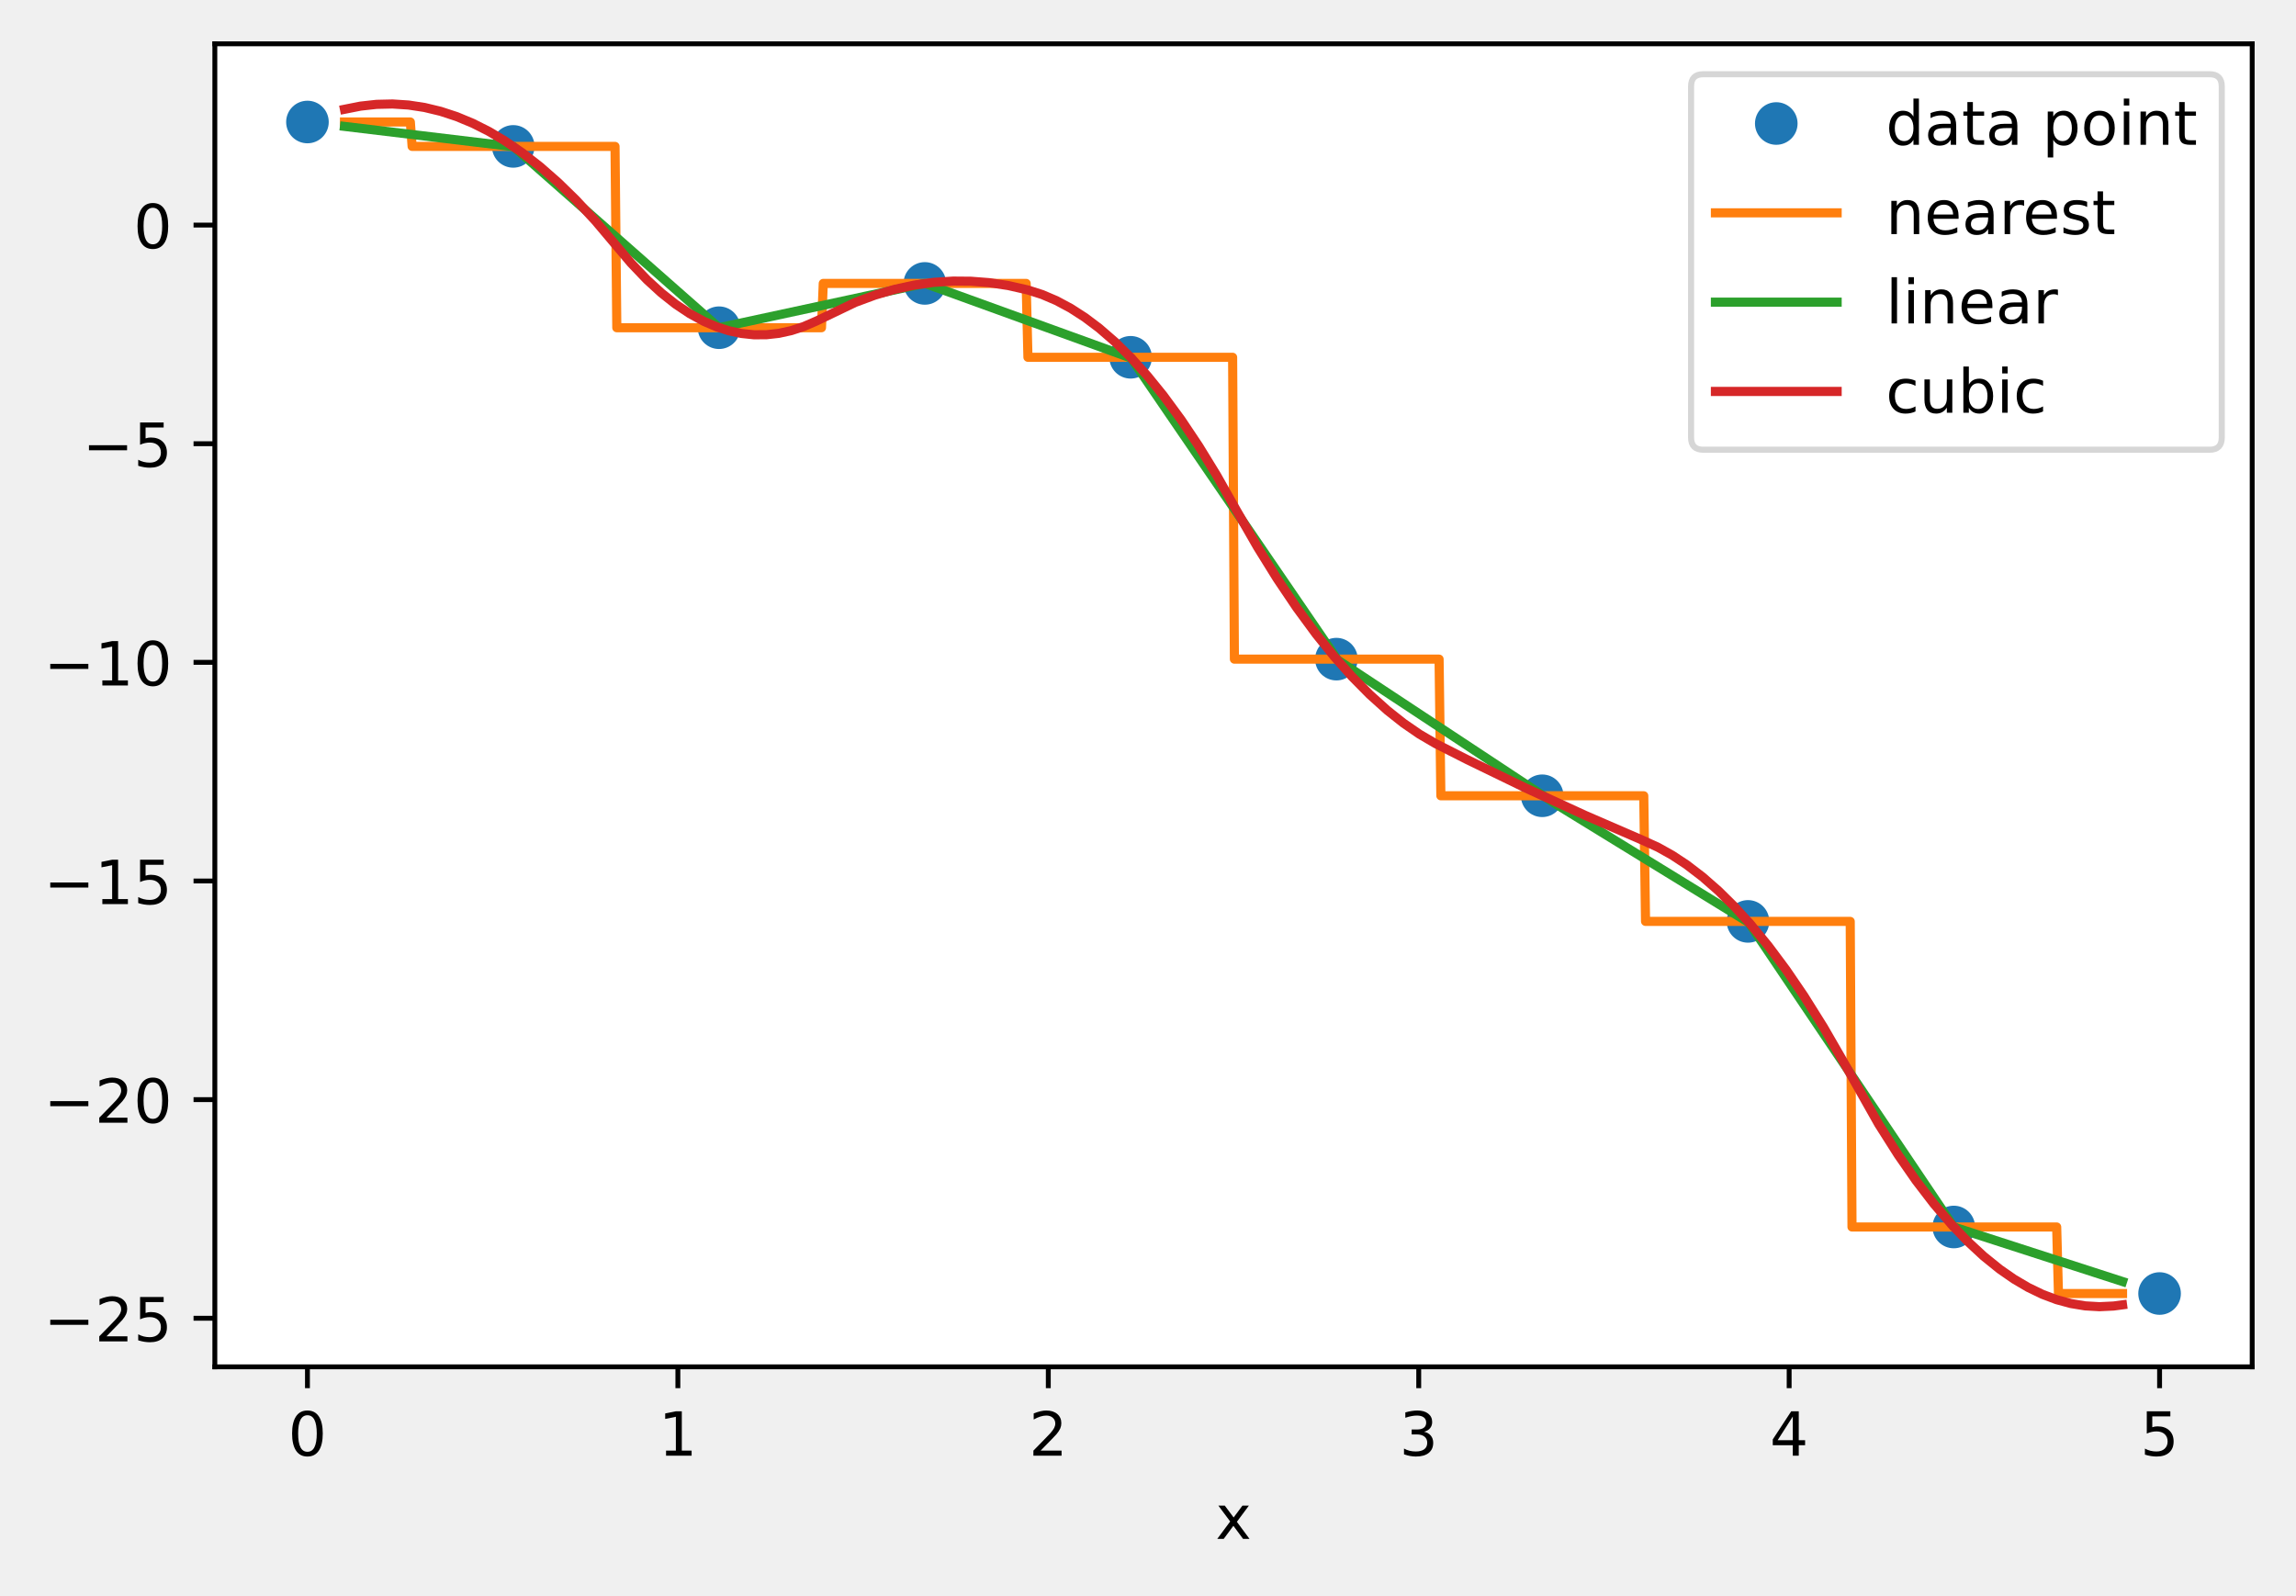
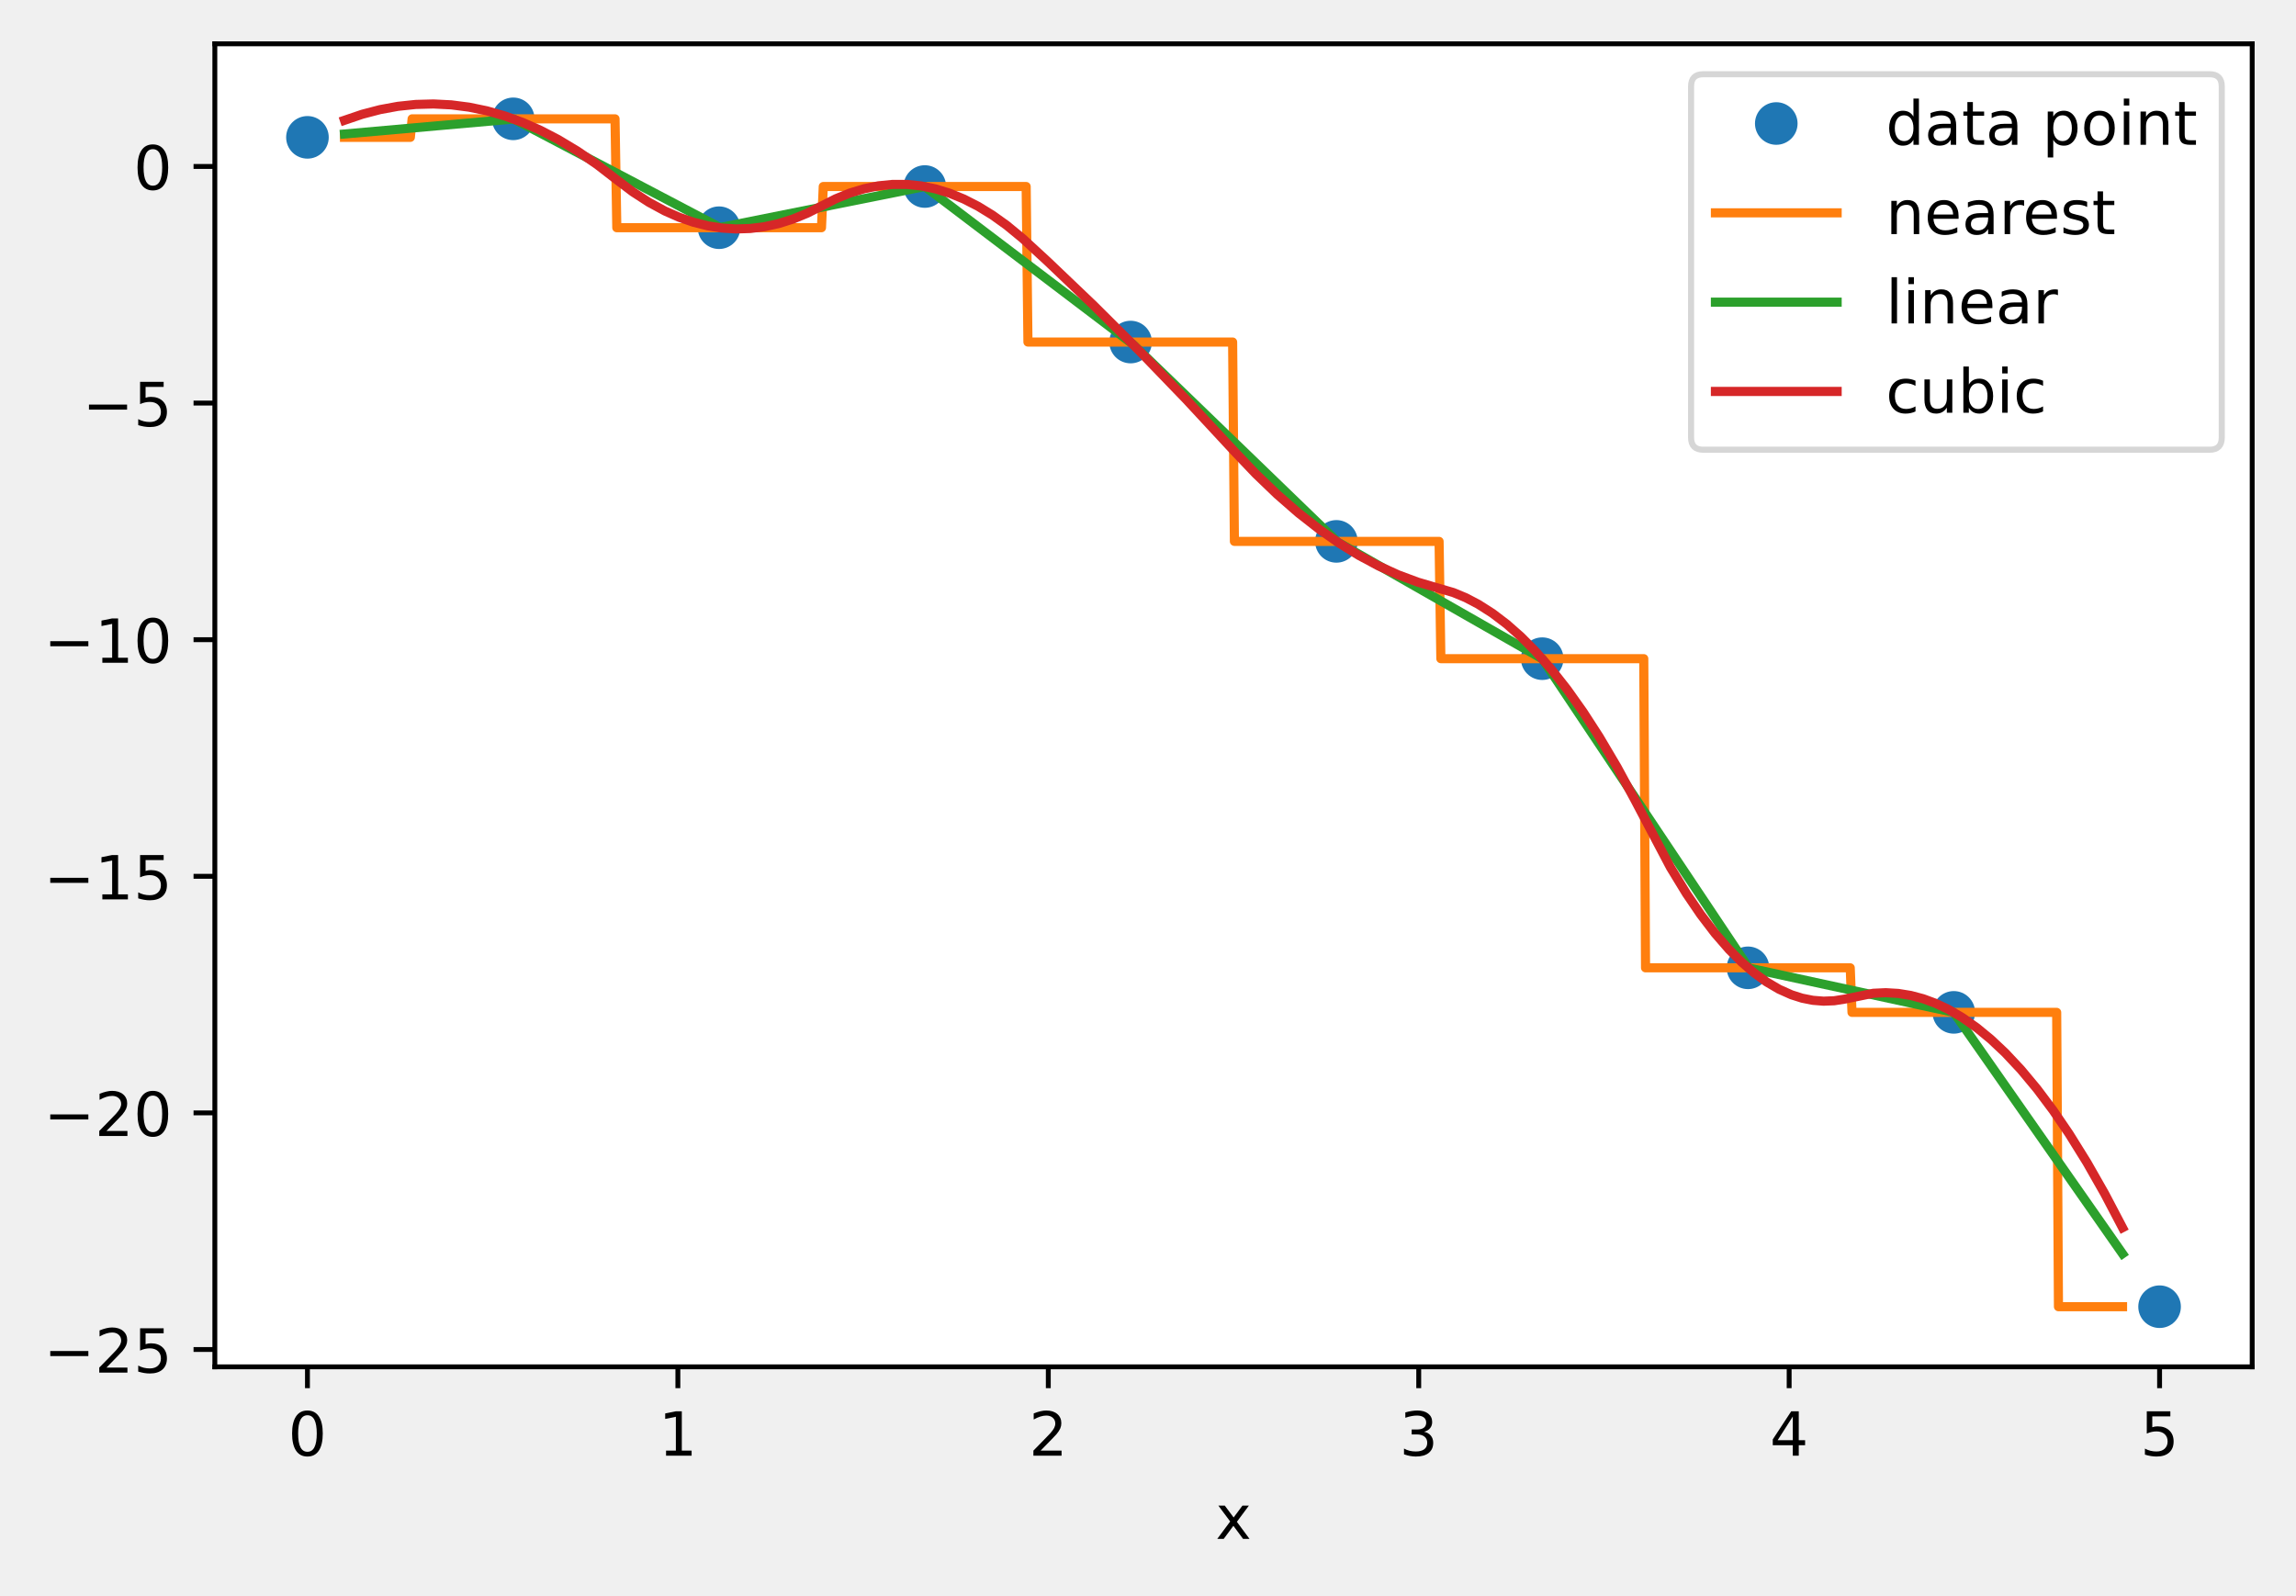
<svg xmlns="http://www.w3.org/2000/svg" xmlns:xlink="http://www.w3.org/1999/xlink" height="262.196pt" version="1.1" viewBox="0 0 377.305 262.196" width="377.305pt">
  <defs>
    <style type="text/css">*{stroke-linecap:butt;stroke-linejoin:round;}</style>
  </defs>
  <g id="figure_1">
    <g id="patch_1">
      <path d="M 0 262.196  L 377.305 262.196  L 377.305 0  L 0 0  z " style="fill:none;" />
    </g>
    <g id="axes_1">
      <g id="patch_2">
        <path d="M 35.305 224.64  L 370.105 224.64  L 370.105 7.2  L 35.305 7.2  z " style="fill:#ffffff;" />
      </g>
      <g id="matplotlib.axis_1">
        <g id="xtick_1">
          <g id="line2d_1">
            <defs>
-               <path d="M 0 0  L 0 3.5  " id="m8357be6c29" style="stroke:#000000;stroke-width:0.8;" />
-             </defs>
-             <g>
-               <use style="stroke:#000000;stroke-width:0.8;" x="50.523" xlink:href="#m8357be6c29" y="224.64" />
+               <path d="M 0 0  L 0 3.5  " id="m4b607a6149" style="stroke:#000000;stroke-width:0.8;" />
+             </defs>
+             <g>
+               <use style="stroke:#000000;stroke-width:0.8;" x="50.523" xlink:href="#m4b607a6149" y="224.64" />
            </g>
          </g>
          <g id="text_1">
            <g transform="translate(47.34162 239.2384)scale(0.1 -0.1)">
              <defs>
                <path d="M 31.781 66.406  Q 24.172 66.406 20.328 58.906  Q 16.5 51.422 16.5 36.375  Q 16.5 21.391 20.328 13.891  Q 24.172 6.391 31.781 6.391  Q 39.453 6.391 43.281 13.891  Q 47.125 21.391 47.125 36.375  Q 47.125 51.422 43.281 58.906  Q 39.453 66.406 31.781 66.406  z M 31.781 74.219  Q 44.047 74.219 50.516 64.516  Q 56.984 54.828 56.984 36.375  Q 56.984 17.969 50.516 8.266  Q 44.047 -1.422 31.781 -1.422  Q 19.531 -1.422 13.062 8.266  Q 6.594 17.969 6.594 36.375  Q 6.594 54.828 13.062 64.516  Q 19.531 74.219 31.781 74.219  z " id="DejaVuSans-48" />
              </defs>
              <use xlink:href="#DejaVuSans-48" />
            </g>
          </g>
        </g>
        <g id="xtick_2">
          <g id="line2d_2">
            <g>
-               <use style="stroke:#000000;stroke-width:0.8;" x="111.396" xlink:href="#m8357be6c29" y="224.64" />
+               <use style="stroke:#000000;stroke-width:0.8;" x="111.396" xlink:href="#m4b607a6149" y="224.64" />
            </g>
          </g>
          <g id="text_2">
            <g transform="translate(108.2143 239.2384)scale(0.1 -0.1)">
              <defs>
                <path d="M 12.406 8.297  L 28.516 8.297  L 28.516 63.922  L 10.984 60.406  L 10.984 69.391  L 28.422 72.906  L 38.281 72.906  L 38.281 8.297  L 54.391 8.297  L 54.391 0  L 12.406 0  z " id="DejaVuSans-49" />
              </defs>
              <use xlink:href="#DejaVuSans-49" />
            </g>
          </g>
        </g>
        <g id="xtick_3">
          <g id="line2d_3">
            <g>
-               <use style="stroke:#000000;stroke-width:0.8;" x="172.268" xlink:href="#m8357be6c29" y="224.64" />
+               <use style="stroke:#000000;stroke-width:0.8;" x="172.268" xlink:href="#m4b607a6149" y="224.64" />
            </g>
          </g>
          <g id="text_3">
            <g transform="translate(169.0871 239.2384)scale(0.1 -0.1)">
              <defs>
                <path d="M 19.188 8.297  L 53.609 8.297  L 53.609 0  L 7.328 0  L 7.328 8.297  Q 12.938 14.109 22.625 23.891  Q 32.328 33.688 34.812 36.531  Q 39.547 41.844 41.422 45.531  Q 43.312 49.219 43.312 52.781  Q 43.312 58.594 39.234 62.25  Q 35.156 65.922 28.609 65.922  Q 23.969 65.922 18.812 64.312  Q 13.672 62.703 7.812 59.422  L 7.812 69.391  Q 13.766 71.781 18.938 73  Q 24.125 74.219 28.422 74.219  Q 39.75 74.219 46.484 68.547  Q 53.219 62.891 53.219 53.422  Q 53.219 48.922 51.531 44.891  Q 49.859 40.875 45.406 35.406  Q 44.188 33.984 37.641 27.219  Q 31.109 20.453 19.188 8.297  z " id="DejaVuSans-50" />
              </defs>
              <use xlink:href="#DejaVuSans-50" />
            </g>
          </g>
        </g>
        <g id="xtick_4">
          <g id="line2d_4">
            <g>
-               <use style="stroke:#000000;stroke-width:0.8;" x="233.141" xlink:href="#m8357be6c29" y="224.64" />
+               <use style="stroke:#000000;stroke-width:0.8;" x="233.141" xlink:href="#m4b607a6149" y="224.64" />
            </g>
          </g>
          <g id="text_4">
            <g transform="translate(229.9598 239.2384)scale(0.1 -0.1)">
              <defs>
                <path d="M 40.578 39.312  Q 47.656 37.797 51.625 33  Q 55.609 28.219 55.609 21.188  Q 55.609 10.406 48.188 4.484  Q 40.766 -1.422 27.094 -1.422  Q 22.516 -1.422 17.656 -0.516  Q 12.797 0.391 7.625 2.203  L 7.625 11.719  Q 11.719 9.328 16.594 8.109  Q 21.484 6.891 26.812 6.891  Q 36.078 6.891 40.938 10.547  Q 45.797 14.203 45.797 21.188  Q 45.797 27.641 41.281 31.266  Q 36.766 34.906 28.719 34.906  L 20.219 34.906  L 20.219 43.016  L 29.109 43.016  Q 36.375 43.016 40.234 45.922  Q 44.094 48.828 44.094 54.297  Q 44.094 59.906 40.109 62.906  Q 36.141 65.922 28.719 65.922  Q 24.656 65.922 20.016 65.031  Q 15.375 64.156 9.812 62.312  L 9.812 71.094  Q 15.438 72.656 20.344 73.438  Q 25.25 74.219 29.594 74.219  Q 40.828 74.219 47.359 69.109  Q 53.906 64.016 53.906 55.328  Q 53.906 49.266 50.438 45.094  Q 46.969 40.922 40.578 39.312  z " id="DejaVuSans-51" />
              </defs>
              <use xlink:href="#DejaVuSans-51" />
            </g>
          </g>
        </g>
        <g id="xtick_5">
          <g id="line2d_5">
            <g>
-               <use style="stroke:#000000;stroke-width:0.8;" x="294.014" xlink:href="#m8357be6c29" y="224.64" />
+               <use style="stroke:#000000;stroke-width:0.8;" x="294.014" xlink:href="#m4b607a6149" y="224.64" />
            </g>
          </g>
          <g id="text_5">
            <g transform="translate(290.8325 239.2384)scale(0.1 -0.1)">
              <defs>
                <path d="M 37.797 64.312  L 12.891 25.391  L 37.797 25.391  z M 35.203 72.906  L 47.609 72.906  L 47.609 25.391  L 58.016 25.391  L 58.016 17.188  L 47.609 17.188  L 47.609 0  L 37.797 0  L 37.797 17.188  L 4.891 17.188  L 4.891 26.703  z " id="DejaVuSans-52" />
              </defs>
              <use xlink:href="#DejaVuSans-52" />
            </g>
          </g>
        </g>
        <g id="xtick_6">
          <g id="line2d_6">
            <g>
-               <use style="stroke:#000000;stroke-width:0.8;" x="354.887" xlink:href="#m8357be6c29" y="224.64" />
+               <use style="stroke:#000000;stroke-width:0.8;" x="354.887" xlink:href="#m4b607a6149" y="224.64" />
            </g>
          </g>
          <g id="text_6">
            <g transform="translate(351.7053 239.2384)scale(0.1 -0.1)">
              <defs>
                <path d="M 10.797 72.906  L 49.516 72.906  L 49.516 64.594  L 19.828 64.594  L 19.828 46.734  Q 21.969 47.469 24.109 47.828  Q 26.266 48.188 28.422 48.188  Q 40.625 48.188 47.75 41.5  Q 54.891 34.812 54.891 23.391  Q 54.891 11.625 47.562 5.094  Q 40.234 -1.422 26.906 -1.422  Q 22.312 -1.422 17.547 -0.641  Q 12.797 0.141 7.719 1.703  L 7.719 11.625  Q 12.109 9.234 16.797 8.062  Q 21.484 6.891 26.703 6.891  Q 35.156 6.891 40.078 11.328  Q 45.016 15.766 45.016 23.391  Q 45.016 31 40.078 35.438  Q 35.156 39.891 26.703 39.891  Q 22.75 39.891 18.812 39.016  Q 14.891 38.141 10.797 36.281  z " id="DejaVuSans-53" />
              </defs>
              <use xlink:href="#DejaVuSans-53" />
            </g>
          </g>
        </g>
        <g id="text_7">
          <g transform="translate(199.7453 252.9166)scale(0.1 -0.1)">
            <defs>
              <path d="M 54.891 54.688  L 35.109 28.078  L 55.906 0  L 45.312 0  L 29.391 21.484  L 13.484 0  L 2.875 0  L 24.125 28.609  L 4.688 54.688  L 15.281 54.688  L 29.781 35.203  L 44.281 54.688  z " id="DejaVuSans-120" />
            </defs>
            <use xlink:href="#DejaVuSans-120" />
          </g>
        </g>
      </g>
      <g id="matplotlib.axis_2">
        <g id="ytick_1">
          <g id="line2d_7">
            <defs>
-               <path d="M 0 0  L -3.5 0  " id="mc5cdeb1fda" style="stroke:#000000;stroke-width:0.8;" />
-             </defs>
-             <g>
-               <use style="stroke:#000000;stroke-width:0.8;" x="35.305" xlink:href="#mc5cdeb1fda" y="216.655" />
+               <path d="M 0 0  L -3.5 0  " id="m56999bd6c0" style="stroke:#000000;stroke-width:0.8;" />
+             </defs>
+             <g>
+               <use style="stroke:#000000;stroke-width:0.8;" x="35.305" xlink:href="#m56999bd6c0" y="221.791" />
            </g>
          </g>
          <g id="text_8">
-             <g transform="translate(7.2 220.4543)scale(0.1 -0.1)">
+             <g transform="translate(7.2 225.5907)scale(0.1 -0.1)">
              <defs>
                <path d="M 10.594 35.5  L 73.188 35.5  L 73.188 27.203  L 10.594 27.203  z " id="DejaVuSans-8722" />
              </defs>
              <use xlink:href="#DejaVuSans-8722" />
              <use x="83.789" xlink:href="#DejaVuSans-50" />
              <use x="147.412" xlink:href="#DejaVuSans-53" />
            </g>
          </g>
        </g>
        <g id="ytick_2">
          <g id="line2d_8">
            <g>
-               <use style="stroke:#000000;stroke-width:0.8;" x="35.305" xlink:href="#mc5cdeb1fda" y="180.722" />
+               <use style="stroke:#000000;stroke-width:0.8;" x="35.305" xlink:href="#m56999bd6c0" y="182.905" />
            </g>
          </g>
          <g id="text_9">
-             <g transform="translate(7.2 184.5214)scale(0.1 -0.1)">
+             <g transform="translate(7.2 186.7039)scale(0.1 -0.1)">
              <use xlink:href="#DejaVuSans-8722" />
              <use x="83.789" xlink:href="#DejaVuSans-50" />
              <use x="147.412" xlink:href="#DejaVuSans-48" />
            </g>
          </g>
        </g>
        <g id="ytick_3">
          <g id="line2d_9">
            <g>
-               <use style="stroke:#000000;stroke-width:0.8;" x="35.305" xlink:href="#mc5cdeb1fda" y="144.789" />
+               <use style="stroke:#000000;stroke-width:0.8;" x="35.305" xlink:href="#m56999bd6c0" y="144.018" />
            </g>
          </g>
          <g id="text_10">
-             <g transform="translate(7.2 148.5885)scale(0.1 -0.1)">
+             <g transform="translate(7.2 147.8171)scale(0.1 -0.1)">
              <use xlink:href="#DejaVuSans-8722" />
              <use x="83.789" xlink:href="#DejaVuSans-49" />
              <use x="147.412" xlink:href="#DejaVuSans-53" />
            </g>
          </g>
        </g>
        <g id="ytick_4">
          <g id="line2d_10">
            <g>
-               <use style="stroke:#000000;stroke-width:0.8;" x="35.305" xlink:href="#mc5cdeb1fda" y="108.856" />
+               <use style="stroke:#000000;stroke-width:0.8;" x="35.305" xlink:href="#m56999bd6c0" y="105.131" />
            </g>
          </g>
          <g id="text_11">
-             <g transform="translate(7.2 112.6557)scale(0.1 -0.1)">
+             <g transform="translate(7.2 108.9303)scale(0.1 -0.1)">
              <use xlink:href="#DejaVuSans-8722" />
              <use x="83.789" xlink:href="#DejaVuSans-49" />
              <use x="147.412" xlink:href="#DejaVuSans-48" />
            </g>
          </g>
        </g>
        <g id="ytick_5">
          <g id="line2d_11">
            <g>
-               <use style="stroke:#000000;stroke-width:0.8;" x="35.305" xlink:href="#mc5cdeb1fda" y="72.924" />
+               <use style="stroke:#000000;stroke-width:0.8;" x="35.305" xlink:href="#m56999bd6c0" y="66.244" />
            </g>
          </g>
          <g id="text_12">
-             <g transform="translate(13.5625 76.72283)scale(0.1 -0.1)">
+             <g transform="translate(13.5625 70.04354)scale(0.1 -0.1)">
              <use xlink:href="#DejaVuSans-8722" />
              <use x="83.789" xlink:href="#DejaVuSans-53" />
            </g>
          </g>
        </g>
        <g id="ytick_6">
          <g id="line2d_12">
            <g>
-               <use style="stroke:#000000;stroke-width:0.8;" x="35.305" xlink:href="#mc5cdeb1fda" y="36.991" />
+               <use style="stroke:#000000;stroke-width:0.8;" x="35.305" xlink:href="#m56999bd6c0" y="27.358" />
            </g>
          </g>
          <g id="text_13">
-             <g transform="translate(21.94219 40.78998)scale(0.1 -0.1)">
+             <g transform="translate(21.94219 31.15675)scale(0.1 -0.1)">
              <use xlink:href="#DejaVuSans-48" />
            </g>
          </g>
        </g>
      </g>
      <g id="line2d_13">
        <defs>
-           <path d="M 0 3  C 0.796 3 1.559 2.684 2.121 2.121  C 2.684 1.559 3 0.796 3 0  C 3 -0.796 2.684 -1.559 2.121 -2.121  C 1.559 -2.684 0.796 -3 0 -3  C -0.796 -3 -1.559 -2.684 -2.121 -2.121  C -2.684 -1.559 -3 -0.796 -3 0  C -3 0.796 -2.684 1.559 -2.121 2.121  C -1.559 2.684 -0.796 3 0 3  z " id="m37daebb99b" style="stroke:#1f77b4;" />
+           <path d="M 0 3  C 0.796 3 1.559 2.684 2.121 2.121  C 2.684 1.559 3 0.796 3 0  C 3 -0.796 2.684 -1.559 2.121 -2.121  C 1.559 -2.684 0.796 -3 0 -3  C -0.796 -3 -1.559 -2.684 -2.121 -2.121  C -2.684 -1.559 -3 -0.796 -3 0  C -3 0.796 -2.684 1.559 -2.121 2.121  C -1.559 2.684 -0.796 3 0 3  z " id="m42712ae49e" style="stroke:#1f77b4;" />
        </defs>
-         <g clip-path="url(#p12fa1f23ab)">
-           <use style="fill:#1f77b4;stroke:#1f77b4;" x="50.523" xlink:href="#m37daebb99b" y="20.051" />
-           <use style="fill:#1f77b4;stroke:#1f77b4;" x="84.341" xlink:href="#m37daebb99b" y="24.06" />
-           <use style="fill:#1f77b4;stroke:#1f77b4;" x="118.159" xlink:href="#m37daebb99b" y="53.86" />
-           <use style="fill:#1f77b4;stroke:#1f77b4;" x="151.977" xlink:href="#m37daebb99b" y="46.58" />
-           <use style="fill:#1f77b4;stroke:#1f77b4;" x="185.796" xlink:href="#m37daebb99b" y="58.72" />
-           <use style="fill:#1f77b4;stroke:#1f77b4;" x="219.614" xlink:href="#m37daebb99b" y="108.33" />
-           <use style="fill:#1f77b4;stroke:#1f77b4;" x="253.432" xlink:href="#m37daebb99b" y="130.786" />
-           <use style="fill:#1f77b4;stroke:#1f77b4;" x="287.25" xlink:href="#m37daebb99b" y="151.431" />
-           <use style="fill:#1f77b4;stroke:#1f77b4;" x="321.068" xlink:href="#m37daebb99b" y="201.656" />
-           <use style="fill:#1f77b4;stroke:#1f77b4;" x="354.887" xlink:href="#m37daebb99b" y="212.59" />
+         <g clip-path="url(#pb7394a1b61)">
+           <use style="fill:#1f77b4;stroke:#1f77b4;" x="50.523" xlink:href="#m42712ae49e" y="22.572" />
+           <use style="fill:#1f77b4;stroke:#1f77b4;" x="84.341" xlink:href="#m42712ae49e" y="19.531" />
+           <use style="fill:#1f77b4;stroke:#1f77b4;" x="118.159" xlink:href="#m42712ae49e" y="37.424" />
+           <use style="fill:#1f77b4;stroke:#1f77b4;" x="151.977" xlink:href="#m42712ae49e" y="30.655" />
+           <use style="fill:#1f77b4;stroke:#1f77b4;" x="185.796" xlink:href="#m42712ae49e" y="56.215" />
+           <use style="fill:#1f77b4;stroke:#1f77b4;" x="219.614" xlink:href="#m42712ae49e" y="88.975" />
+           <use style="fill:#1f77b4;stroke:#1f77b4;" x="253.432" xlink:href="#m42712ae49e" y="108.253" />
+           <use style="fill:#1f77b4;stroke:#1f77b4;" x="287.25" xlink:href="#m42712ae49e" y="159.061" />
+           <use style="fill:#1f77b4;stroke:#1f77b4;" x="321.068" xlink:href="#m42712ae49e" y="166.383" />
+           <use style="fill:#1f77b4;stroke:#1f77b4;" x="354.887" xlink:href="#m42712ae49e" y="214.756" />
        </g>
      </g>
      <g id="line2d_14">
-         <path clip-path="url(#p12fa1f23ab)" d="M 56.61 20.051  L 67.432 20.051  L 67.724 24.06  L 101.067 24.06  L 101.36 53.86  L 134.995 53.86  L 135.288 46.58  L 168.631 46.58  L 168.923 58.72  L 202.558 58.72  L 202.851 108.33  L 236.486 108.33  L 236.779 130.786  L 270.122 130.786  L 270.414 151.431  L 304.05 151.431  L 304.342 201.656  L 337.977 201.656  L 338.27 212.59  L 348.799 212.59  L 348.799 212.59  " style="fill:none;stroke:#ff7f0e;stroke-linecap:square;stroke-width:1.5;" />
+         <path clip-path="url(#pb7394a1b61)" d="M 56.61 22.572  L 67.432 22.572  L 67.724 19.531  L 101.067 19.531  L 101.36 37.424  L 134.995 37.424  L 135.288 30.655  L 168.631 30.655  L 168.923 56.215  L 202.558 56.215  L 202.851 88.975  L 236.486 88.975  L 236.779 108.253  L 270.122 108.253  L 270.414 159.061  L 304.05 159.061  L 304.342 166.383  L 337.977 166.383  L 338.27 214.756  L 348.799 214.756  L 348.799 214.756  " style="fill:none;stroke:#ff7f0e;stroke-linecap:square;stroke-width:1.5;" />
      </g>
      <g id="line2d_15">
-         <path clip-path="url(#p12fa1f23ab)" d="M 56.61 20.773  L 84.396 24.109  L 118.031 53.747  L 118.324 53.824  L 151.959 46.584  L 155.469 47.834  L 185.887 58.854  L 219.815 108.464  L 255.79 132.225  L 287.378 151.621  L 321.013 201.574  L 321.598 201.827  L 348.799 210.622  L 348.799 210.622  " style="fill:none;stroke:#2ca02c;stroke-linecap:square;stroke-width:1.5;" />
+         <path clip-path="url(#pb7394a1b61)" d="M 56.61 22.025  L 84.396 19.56  L 118.324 37.391  L 151.959 30.659  L 154.299 32.41  L 186.179 56.587  L 219.815 89.09  L 253.45 108.281  L 287.378 159.089  L 321.013 166.371  L 321.891 167.559  L 348.799 206.049  L 348.799 206.049  " style="fill:none;stroke:#2ca02c;stroke-linecap:square;stroke-width:1.5;" />
      </g>
      <g id="line2d_16">
-         <path clip-path="url(#p12fa1f23ab)" d="M 56.61 17.962  L 59.242 17.441  L 61.875 17.15  L 64.507 17.09  L 67.139 17.261  L 69.772 17.663  L 72.404 18.296  L 75.036 19.159  L 77.669 20.253  L 80.301 21.578  L 82.933 23.134  L 85.858 25.133  L 88.783 27.417  L 91.708 29.986  L 94.633 32.84  L 97.85 36.309  L 101.067 40.122  L 103.7 43.24  L 106.332 45.994  L 108.672 48.136  L 111.012 49.988  L 113.352 51.552  L 115.691 52.828  L 117.739 53.707  L 119.786 54.365  L 121.834 54.802  L 123.881 55.018  L 125.928 55.013  L 127.976 54.786  L 130.023 54.339  L 132.07 53.671  L 134.118 52.782  L 140.552 49.697  L 143.77 48.506  L 146.987 47.561  L 150.204 46.861  L 153.422 46.407  L 156.639 46.198  L 159.564 46.222  L 162.488 46.448  L 165.706 46.931  L 168.923 47.66  L 171.263 48.408  L 173.603 49.409  L 175.943 50.663  L 178.282 52.17  L 180.622 53.93  L 183.255 56.213  L 185.887 58.816  L 188.519 61.738  L 191.152 64.982  L 194.076 68.961  L 197.001 73.335  L 199.926 78.105  L 203.143 83.8  L 206.653 89.912  L 209.87 95.094  L 213.088 99.873  L 216.305 104.249  L 219.23 107.878  L 222.155 111.174  L 225.08 114.138  L 228.004 116.768  L 230.637 118.851  L 233.269 120.664  L 235.901 122.207  L 241.166 124.876  L 250.818 129.56  L 260.47 133.993  L 269.829 138.05  L 272.462 139.25  L 274.801 140.558  L 277.141 142.099  L 279.774 144.111  L 282.406 146.418  L 285.038 149.018  L 287.671 151.913  L 290.595 155.476  L 293.52 159.401  L 296.445 163.69  L 299.662 168.828  L 302.88 174.406  L 308.729 184.757  L 311.947 189.828  L 314.871 194.031  L 317.796 197.847  L 320.721 201.274  L 323.353 204.028  L 325.986 206.467  L 328.618 208.592  L 330.958 210.217  L 333.298 211.594  L 335.638 212.723  L 337.977 213.604  L 340.317 214.236  L 342.657 214.62  L 344.997 214.756  L 347.337 214.644  L 348.799 214.448  L 348.799 214.448  " style="fill:none;stroke:#d62728;stroke-linecap:square;stroke-width:1.5;" />
+         <path clip-path="url(#pb7394a1b61)" d="M 56.61 19.771  L 59.535 18.777  L 62.46 18.012  L 65.385 17.475  L 68.309 17.166  L 71.234 17.086  L 74.159 17.234  L 77.084 17.611  L 80.009 18.215  L 82.933 19.049  L 85.858 20.11  L 88.783 21.401  L 91.708 22.919  L 94.925 24.853  L 98.143 27.064  L 101.36 29.55  L 103.992 31.538  L 106.624 33.246  L 109.257 34.674  L 111.597 35.707  L 113.937 36.519  L 116.276 37.11  L 118.616 37.479  L 120.956 37.626  L 123.296 37.552  L 125.636 37.257  L 127.976 36.74  L 130.315 36.001  L 132.655 35.041  L 134.995 33.86  L 137.335 32.673  L 139.675 31.723  L 142.015 31.013  L 144.355 30.54  L 146.694 30.307  L 149.034 30.311  L 151.374 30.554  L 153.714 31.035  L 156.054 31.755  L 158.394 32.713  L 160.734 33.909  L 163.073 35.344  L 165.413 37.017  L 168.046 39.184  L 172.14 42.953  L 179.745 50.215  L 187.349 57.788  L 194.954 65.67  L 202.851 74.183  L 206.361 77.869  L 209.87 81.243  L 213.38 84.305  L 216.89 87.056  L 220.107 89.303  L 223.325 91.288  L 226.542 93.01  L 229.759 94.471  L 232.977 95.67  L 235.901 96.532  L 238.826 97.383  L 240.874 98.234  L 242.921 99.305  L 245.261 100.797  L 247.601 102.576  L 249.94 104.64  L 252.28 106.991  L 254.913 109.978  L 257.545 113.328  L 260.177 117.039  L 262.81 121.113  L 265.734 126.065  L 268.659 131.464  L 274.509 142.56  L 277.141 146.872  L 279.481 150.31  L 281.821 153.377  L 284.161 156.072  L 286.208 158.126  L 288.256 159.895  L 290.303 161.379  L 292.35 162.579  L 294.398 163.495  L 296.153 164.053  L 297.907 164.402  L 299.662 164.542  L 301.417 164.474  L 303.172 164.196  L 307.852 163.242  L 309.899 163.149  L 311.947 163.268  L 313.994 163.6  L 316.041 164.144  L 318.089 164.901  L 320.136 165.871  L 322.476 167.239  L 324.816 168.885  L 327.156 170.809  L 329.495 173.011  L 332.128 175.819  L 334.76 178.979  L 337.392 182.491  L 340.025 186.354  L 342.95 191.058  L 345.874 196.196  L 348.799 201.768  L 348.799 201.768  " style="fill:none;stroke:#d62728;stroke-linecap:square;stroke-width:1.5;" />
      </g>
      <g id="patch_3">
        <path d="M 35.305 224.64  L 35.305 7.2  " style="fill:none;stroke:#000000;stroke-linecap:square;stroke-linejoin:miter;stroke-width:0.8;" />
      </g>
      <g id="patch_4">
        <path d="M 370.105 224.64  L 370.105 7.2  " style="fill:none;stroke:#000000;stroke-linecap:square;stroke-linejoin:miter;stroke-width:0.8;" />
      </g>
      <g id="patch_5">
        <path d="M 35.305 224.64  L 370.105 224.64  " style="fill:none;stroke:#000000;stroke-linecap:square;stroke-linejoin:miter;stroke-width:0.8;" />
      </g>
      <g id="patch_6">
        <path d="M 35.305 7.2  L 370.105 7.2  " style="fill:none;stroke:#000000;stroke-linecap:square;stroke-linejoin:miter;stroke-width:0.8;" />
      </g>
      <g id="legend_1">
        <g id="patch_7">
          <path d="M 279.898 73.912  L 363.105 73.912  Q 365.105 73.912 365.105 71.912  L 365.105 14.2  Q 365.105 12.2 363.105 12.2  L 279.898 12.2  Q 277.898 12.2 277.898 14.2  L 277.898 71.912  Q 277.898 73.912 279.898 73.912  z " style="fill:#ffffff;opacity:0.8;stroke:#cccccc;stroke-linejoin:miter;" />
        </g>
        <g id="line2d_17" />
        <g id="line2d_18">
          <g>
-             <use style="fill:#1f77b4;stroke:#1f77b4;" x="291.898" xlink:href="#m37daebb99b" y="20.298" />
+             <use style="fill:#1f77b4;stroke:#1f77b4;" x="291.898" xlink:href="#m42712ae49e" y="20.298" />
          </g>
        </g>
        <g id="text_14">
          <g transform="translate(309.8984 23.79844)scale(0.1 -0.1)">
            <defs>
              <path d="M 45.406 46.391  L 45.406 75.984  L 54.391 75.984  L 54.391 0  L 45.406 0  L 45.406 8.203  Q 42.578 3.328 38.25 0.953  Q 33.938 -1.422 27.875 -1.422  Q 17.969 -1.422 11.734 6.484  Q 5.516 14.406 5.516 27.297  Q 5.516 40.188 11.734 48.094  Q 17.969 56 27.875 56  Q 33.938 56 38.25 53.625  Q 42.578 51.266 45.406 46.391  z M 14.797 27.297  Q 14.797 17.391 18.875 11.75  Q 22.953 6.109 30.078 6.109  Q 37.203 6.109 41.297 11.75  Q 45.406 17.391 45.406 27.297  Q 45.406 37.203 41.297 42.844  Q 37.203 48.484 30.078 48.484  Q 22.953 48.484 18.875 42.844  Q 14.797 37.203 14.797 27.297  z " id="DejaVuSans-100" />
              <path d="M 34.281 27.484  Q 23.391 27.484 19.188 25  Q 14.984 22.516 14.984 16.5  Q 14.984 11.719 18.141 8.906  Q 21.297 6.109 26.703 6.109  Q 34.188 6.109 38.703 11.406  Q 43.219 16.703 43.219 25.484  L 43.219 27.484  z M 52.203 31.203  L 52.203 0  L 43.219 0  L 43.219 8.297  Q 40.141 3.328 35.547 0.953  Q 30.953 -1.422 24.312 -1.422  Q 15.922 -1.422 10.953 3.297  Q 6 8.016 6 15.922  Q 6 25.141 12.172 29.828  Q 18.359 34.516 30.609 34.516  L 43.219 34.516  L 43.219 35.406  Q 43.219 41.609 39.141 45  Q 35.062 48.391 27.688 48.391  Q 23 48.391 18.547 47.266  Q 14.109 46.141 10.016 43.891  L 10.016 52.203  Q 14.938 54.109 19.578 55.047  Q 24.219 56 28.609 56  Q 40.484 56 46.344 49.844  Q 52.203 43.703 52.203 31.203  z " id="DejaVuSans-97" />
              <path d="M 18.312 70.219  L 18.312 54.688  L 36.812 54.688  L 36.812 47.703  L 18.312 47.703  L 18.312 18.016  Q 18.312 11.328 20.141 9.422  Q 21.969 7.516 27.594 7.516  L 36.812 7.516  L 36.812 0  L 27.594 0  Q 17.188 0 13.234 3.875  Q 9.281 7.766 9.281 18.016  L 9.281 47.703  L 2.688 47.703  L 2.688 54.688  L 9.281 54.688  L 9.281 70.219  z " id="DejaVuSans-116" />
              <path id="DejaVuSans-32" />
              <path d="M 18.109 8.203  L 18.109 -20.797  L 9.078 -20.797  L 9.078 54.688  L 18.109 54.688  L 18.109 46.391  Q 20.953 51.266 25.266 53.625  Q 29.594 56 35.594 56  Q 45.562 56 51.781 48.094  Q 58.016 40.188 58.016 27.297  Q 58.016 14.406 51.781 6.484  Q 45.562 -1.422 35.594 -1.422  Q 29.594 -1.422 25.266 0.953  Q 20.953 3.328 18.109 8.203  z M 48.688 27.297  Q 48.688 37.203 44.609 42.844  Q 40.531 48.484 33.406 48.484  Q 26.266 48.484 22.188 42.844  Q 18.109 37.203 18.109 27.297  Q 18.109 17.391 22.188 11.75  Q 26.266 6.109 33.406 6.109  Q 40.531 6.109 44.609 11.75  Q 48.688 17.391 48.688 27.297  z " id="DejaVuSans-112" />
              <path d="M 30.609 48.391  Q 23.391 48.391 19.188 42.75  Q 14.984 37.109 14.984 27.297  Q 14.984 17.484 19.156 11.844  Q 23.344 6.203 30.609 6.203  Q 37.797 6.203 41.984 11.859  Q 46.188 17.531 46.188 27.297  Q 46.188 37.016 41.984 42.703  Q 37.797 48.391 30.609 48.391  z M 30.609 56  Q 42.328 56 49.016 48.375  Q 55.719 40.766 55.719 27.297  Q 55.719 13.875 49.016 6.219  Q 42.328 -1.422 30.609 -1.422  Q 18.844 -1.422 12.172 6.219  Q 5.516 13.875 5.516 27.297  Q 5.516 40.766 12.172 48.375  Q 18.844 56 30.609 56  z " id="DejaVuSans-111" />
              <path d="M 9.422 54.688  L 18.406 54.688  L 18.406 0  L 9.422 0  z M 9.422 75.984  L 18.406 75.984  L 18.406 64.594  L 9.422 64.594  z " id="DejaVuSans-105" />
              <path d="M 54.891 33.016  L 54.891 0  L 45.906 0  L 45.906 32.719  Q 45.906 40.484 42.875 44.328  Q 39.844 48.188 33.797 48.188  Q 26.516 48.188 22.312 43.547  Q 18.109 38.922 18.109 30.906  L 18.109 0  L 9.078 0  L 9.078 54.688  L 18.109 54.688  L 18.109 46.188  Q 21.344 51.125 25.703 53.562  Q 30.078 56 35.797 56  Q 45.219 56 50.047 50.172  Q 54.891 44.344 54.891 33.016  z " id="DejaVuSans-110" />
            </defs>
            <use xlink:href="#DejaVuSans-100" />
            <use x="63.477" xlink:href="#DejaVuSans-97" />
            <use x="124.756" xlink:href="#DejaVuSans-116" />
            <use x="163.965" xlink:href="#DejaVuSans-97" />
            <use x="225.244" xlink:href="#DejaVuSans-32" />
            <use x="257.031" xlink:href="#DejaVuSans-112" />
            <use x="320.508" xlink:href="#DejaVuSans-111" />
            <use x="381.689" xlink:href="#DejaVuSans-105" />
            <use x="409.473" xlink:href="#DejaVuSans-110" />
            <use x="472.852" xlink:href="#DejaVuSans-116" />
          </g>
        </g>
        <g id="line2d_19">
          <path d="M 281.898 34.977  L 301.898 34.977  " style="fill:none;stroke:#ff7f0e;stroke-linecap:square;stroke-width:1.5;" />
        </g>
        <g id="line2d_20" />
        <g id="text_15">
          <g transform="translate(309.8984 38.47656)scale(0.1 -0.1)">
            <defs>
              <path d="M 56.203 29.594  L 56.203 25.203  L 14.891 25.203  Q 15.484 15.922 20.484 11.062  Q 25.484 6.203 34.422 6.203  Q 39.594 6.203 44.453 7.469  Q 49.312 8.734 54.109 11.281  L 54.109 2.781  Q 49.266 0.734 44.188 -0.344  Q 39.109 -1.422 33.891 -1.422  Q 20.797 -1.422 13.156 6.188  Q 5.516 13.812 5.516 26.812  Q 5.516 40.234 12.766 48.109  Q 20.016 56 32.328 56  Q 43.359 56 49.781 48.891  Q 56.203 41.797 56.203 29.594  z M 47.219 32.234  Q 47.125 39.594 43.094 43.984  Q 39.062 48.391 32.422 48.391  Q 24.906 48.391 20.391 44.141  Q 15.875 39.891 15.188 32.172  z " id="DejaVuSans-101" />
              <path d="M 41.109 46.297  Q 39.594 47.172 37.812 47.578  Q 36.031 48 33.891 48  Q 26.266 48 22.188 43.047  Q 18.109 38.094 18.109 28.812  L 18.109 0  L 9.078 0  L 9.078 54.688  L 18.109 54.688  L 18.109 46.188  Q 20.953 51.172 25.484 53.578  Q 30.031 56 36.531 56  Q 37.453 56 38.578 55.875  Q 39.703 55.766 41.062 55.516  z " id="DejaVuSans-114" />
              <path d="M 44.281 53.078  L 44.281 44.578  Q 40.484 46.531 36.375 47.5  Q 32.281 48.484 27.875 48.484  Q 21.188 48.484 17.844 46.438  Q 14.5 44.391 14.5 40.281  Q 14.5 37.156 16.891 35.375  Q 19.281 33.594 26.516 31.984  L 29.594 31.297  Q 39.156 29.25 43.188 25.516  Q 47.219 21.781 47.219 15.094  Q 47.219 7.469 41.188 3.016  Q 35.156 -1.422 24.609 -1.422  Q 20.219 -1.422 15.453 -0.562  Q 10.688 0.297 5.422 2  L 5.422 11.281  Q 10.406 8.688 15.234 7.391  Q 20.062 6.109 24.812 6.109  Q 31.156 6.109 34.562 8.281  Q 37.984 10.453 37.984 14.406  Q 37.984 18.062 35.516 20.016  Q 33.062 21.969 24.703 23.781  L 21.578 24.516  Q 13.234 26.266 9.516 29.906  Q 5.812 33.547 5.812 39.891  Q 5.812 47.609 11.281 51.797  Q 16.75 56 26.812 56  Q 31.781 56 36.172 55.266  Q 40.578 54.547 44.281 53.078  z " id="DejaVuSans-115" />
            </defs>
            <use xlink:href="#DejaVuSans-110" />
            <use x="63.379" xlink:href="#DejaVuSans-101" />
            <use x="124.902" xlink:href="#DejaVuSans-97" />
            <use x="186.182" xlink:href="#DejaVuSans-114" />
            <use x="225.045" xlink:href="#DejaVuSans-101" />
            <use x="286.568" xlink:href="#DejaVuSans-115" />
            <use x="338.668" xlink:href="#DejaVuSans-116" />
          </g>
        </g>
        <g id="line2d_21">
          <path d="M 281.898 49.655  L 301.898 49.655  " style="fill:none;stroke:#2ca02c;stroke-linecap:square;stroke-width:1.5;" />
        </g>
        <g id="line2d_22" />
        <g id="text_16">
          <g transform="translate(309.8984 53.15469)scale(0.1 -0.1)">
            <defs>
              <path d="M 9.422 75.984  L 18.406 75.984  L 18.406 0  L 9.422 0  z " id="DejaVuSans-108" />
            </defs>
            <use xlink:href="#DejaVuSans-108" />
            <use x="27.783" xlink:href="#DejaVuSans-105" />
            <use x="55.566" xlink:href="#DejaVuSans-110" />
            <use x="118.945" xlink:href="#DejaVuSans-101" />
            <use x="180.469" xlink:href="#DejaVuSans-97" />
            <use x="241.748" xlink:href="#DejaVuSans-114" />
          </g>
        </g>
        <g id="line2d_23">
          <path d="M 281.898 64.333  L 301.898 64.333  " style="fill:none;stroke:#d62728;stroke-linecap:square;stroke-width:1.5;" />
        </g>
        <g id="line2d_24" />
        <g id="text_17">
          <g transform="translate(309.8984 67.83281)scale(0.1 -0.1)">
            <defs>
              <path d="M 48.781 52.594  L 48.781 44.188  Q 44.969 46.297 41.141 47.344  Q 37.312 48.391 33.406 48.391  Q 24.656 48.391 19.812 42.844  Q 14.984 37.312 14.984 27.297  Q 14.984 17.281 19.812 11.734  Q 24.656 6.203 33.406 6.203  Q 37.312 6.203 41.141 7.25  Q 44.969 8.297 48.781 10.406  L 48.781 2.094  Q 45.016 0.344 40.984 -0.531  Q 36.969 -1.422 32.422 -1.422  Q 20.062 -1.422 12.781 6.344  Q 5.516 14.109 5.516 27.297  Q 5.516 40.672 12.859 48.328  Q 20.219 56 33.016 56  Q 37.156 56 41.109 55.141  Q 45.062 54.297 48.781 52.594  z " id="DejaVuSans-99" />
              <path d="M 8.5 21.578  L 8.5 54.688  L 17.484 54.688  L 17.484 21.922  Q 17.484 14.156 20.5 10.266  Q 23.531 6.391 29.594 6.391  Q 36.859 6.391 41.078 11.031  Q 45.312 15.672 45.312 23.688  L 45.312 54.688  L 54.297 54.688  L 54.297 0  L 45.312 0  L 45.312 8.406  Q 42.047 3.422 37.719 1  Q 33.406 -1.422 27.688 -1.422  Q 18.266 -1.422 13.375 4.438  Q 8.5 10.297 8.5 21.578  z M 31.109 56  z " id="DejaVuSans-117" />
              <path d="M 48.688 27.297  Q 48.688 37.203 44.609 42.844  Q 40.531 48.484 33.406 48.484  Q 26.266 48.484 22.188 42.844  Q 18.109 37.203 18.109 27.297  Q 18.109 17.391 22.188 11.75  Q 26.266 6.109 33.406 6.109  Q 40.531 6.109 44.609 11.75  Q 48.688 17.391 48.688 27.297  z M 18.109 46.391  Q 20.953 51.266 25.266 53.625  Q 29.594 56 35.594 56  Q 45.562 56 51.781 48.094  Q 58.016 40.188 58.016 27.297  Q 58.016 14.406 51.781 6.484  Q 45.562 -1.422 35.594 -1.422  Q 29.594 -1.422 25.266 0.953  Q 20.953 3.328 18.109 8.203  L 18.109 0  L 9.078 0  L 9.078 75.984  L 18.109 75.984  z " id="DejaVuSans-98" />
            </defs>
            <use xlink:href="#DejaVuSans-99" />
            <use x="54.98" xlink:href="#DejaVuSans-117" />
            <use x="118.359" xlink:href="#DejaVuSans-98" />
            <use x="181.836" xlink:href="#DejaVuSans-105" />
            <use x="209.619" xlink:href="#DejaVuSans-99" />
          </g>
        </g>
      </g>
    </g>
  </g>
  <defs>
-     <clipPath id="p12fa1f23ab">
+     <clipPath id="pb7394a1b61">
      <rect height="217.44" width="334.8" x="35.305" y="7.2" />
    </clipPath>
  </defs>
</svg>
